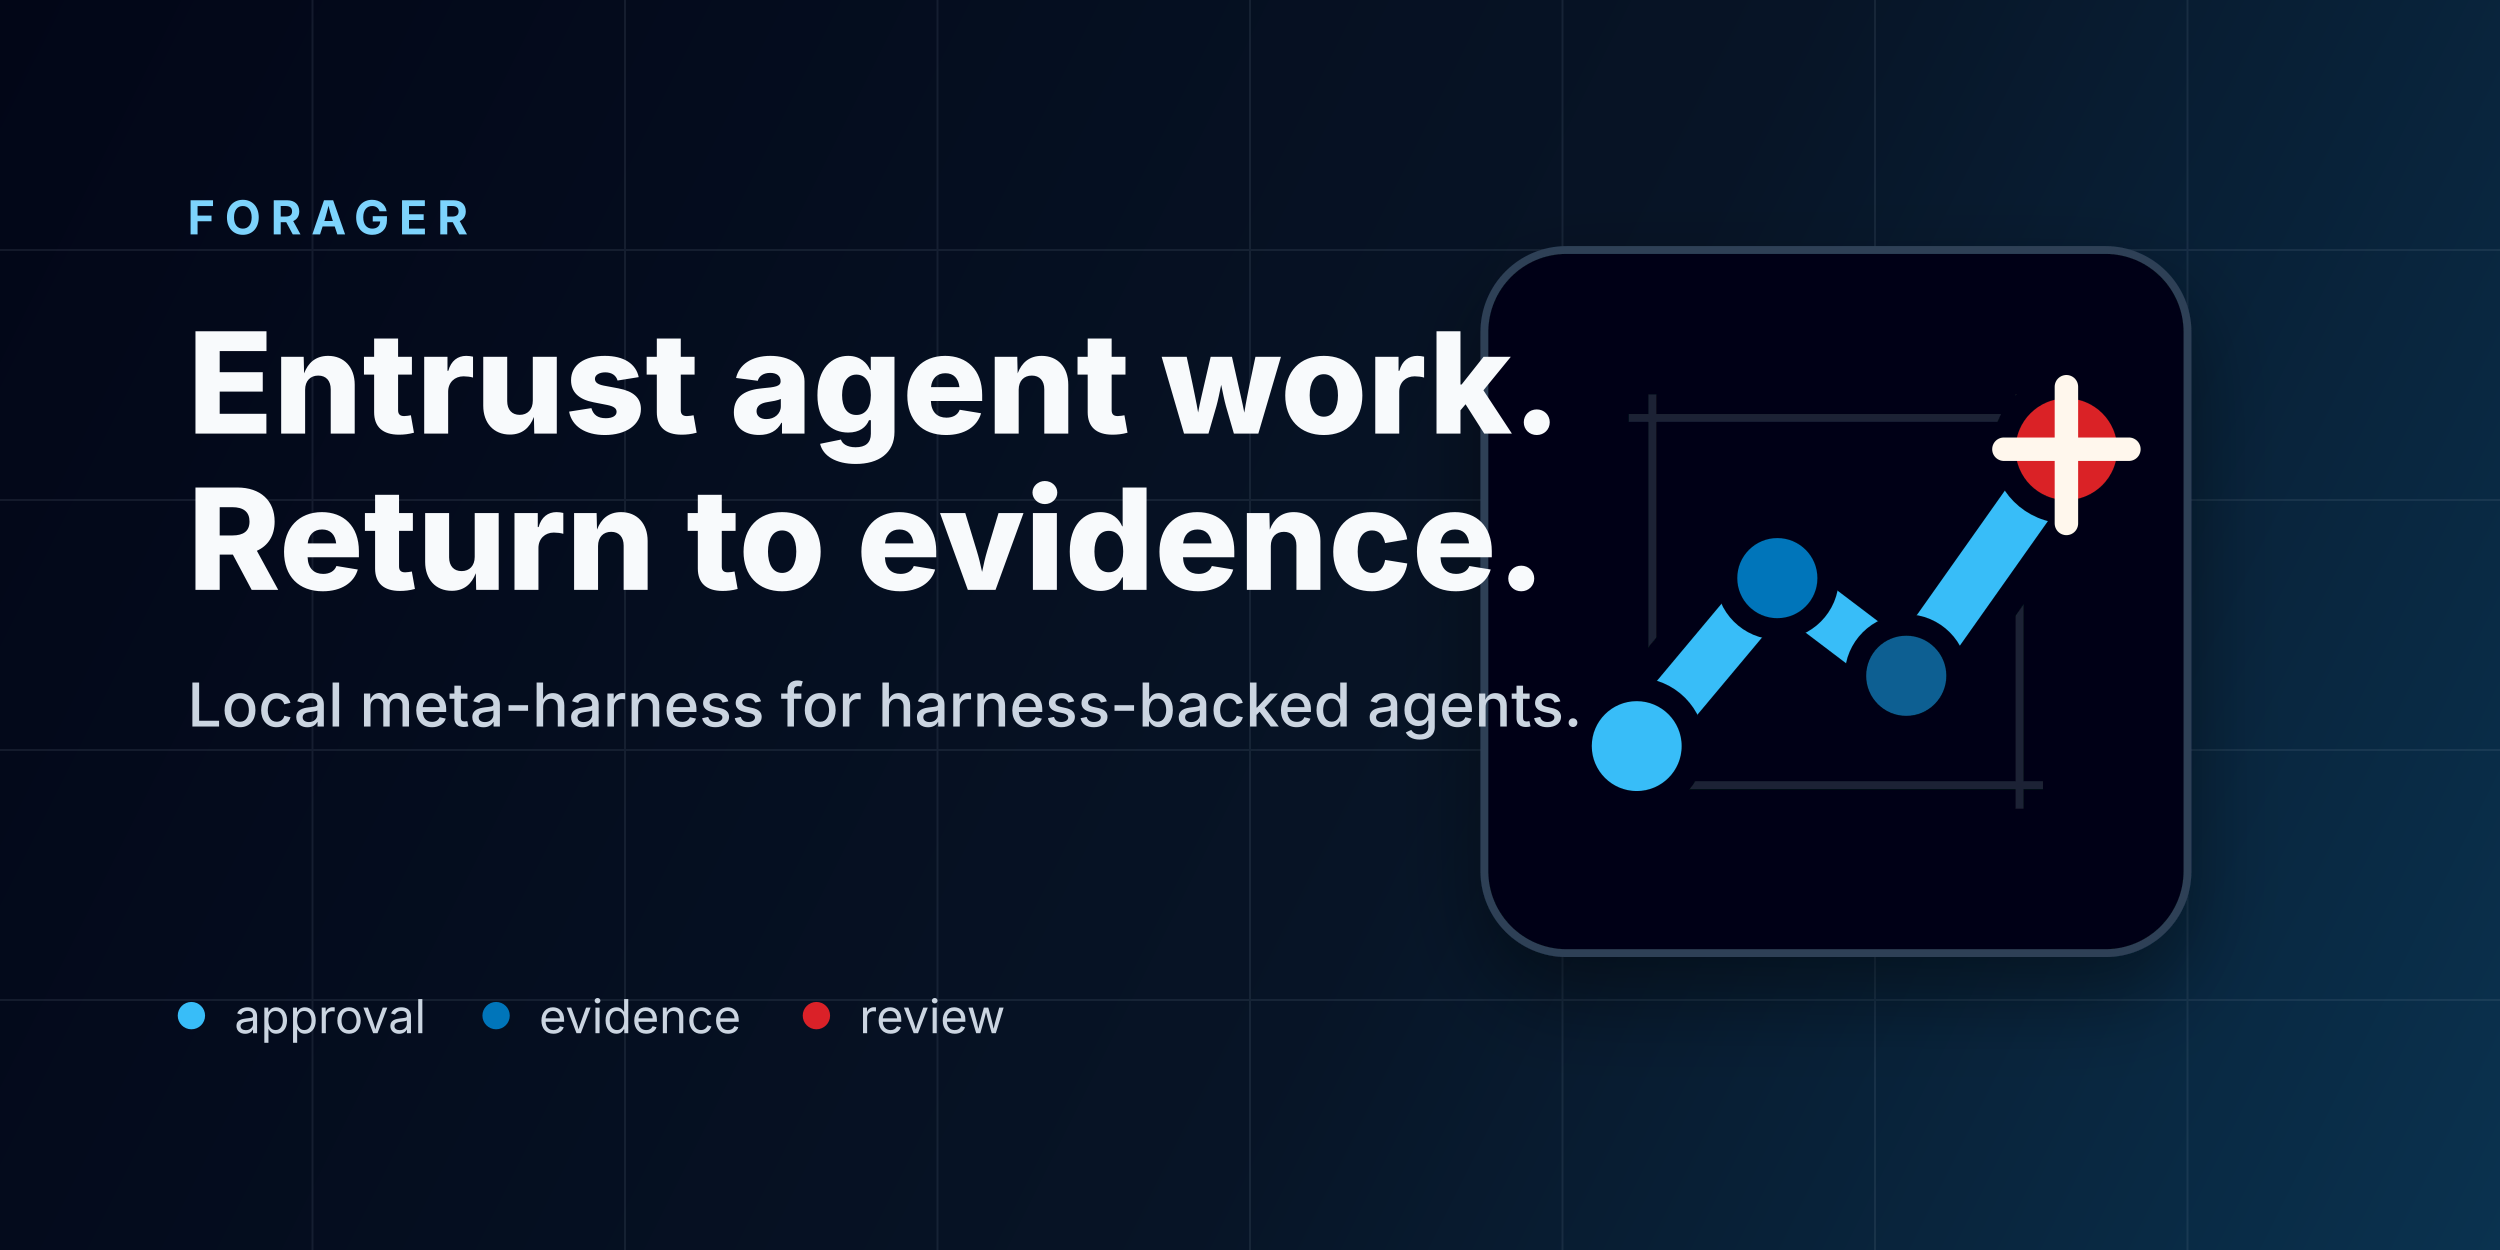
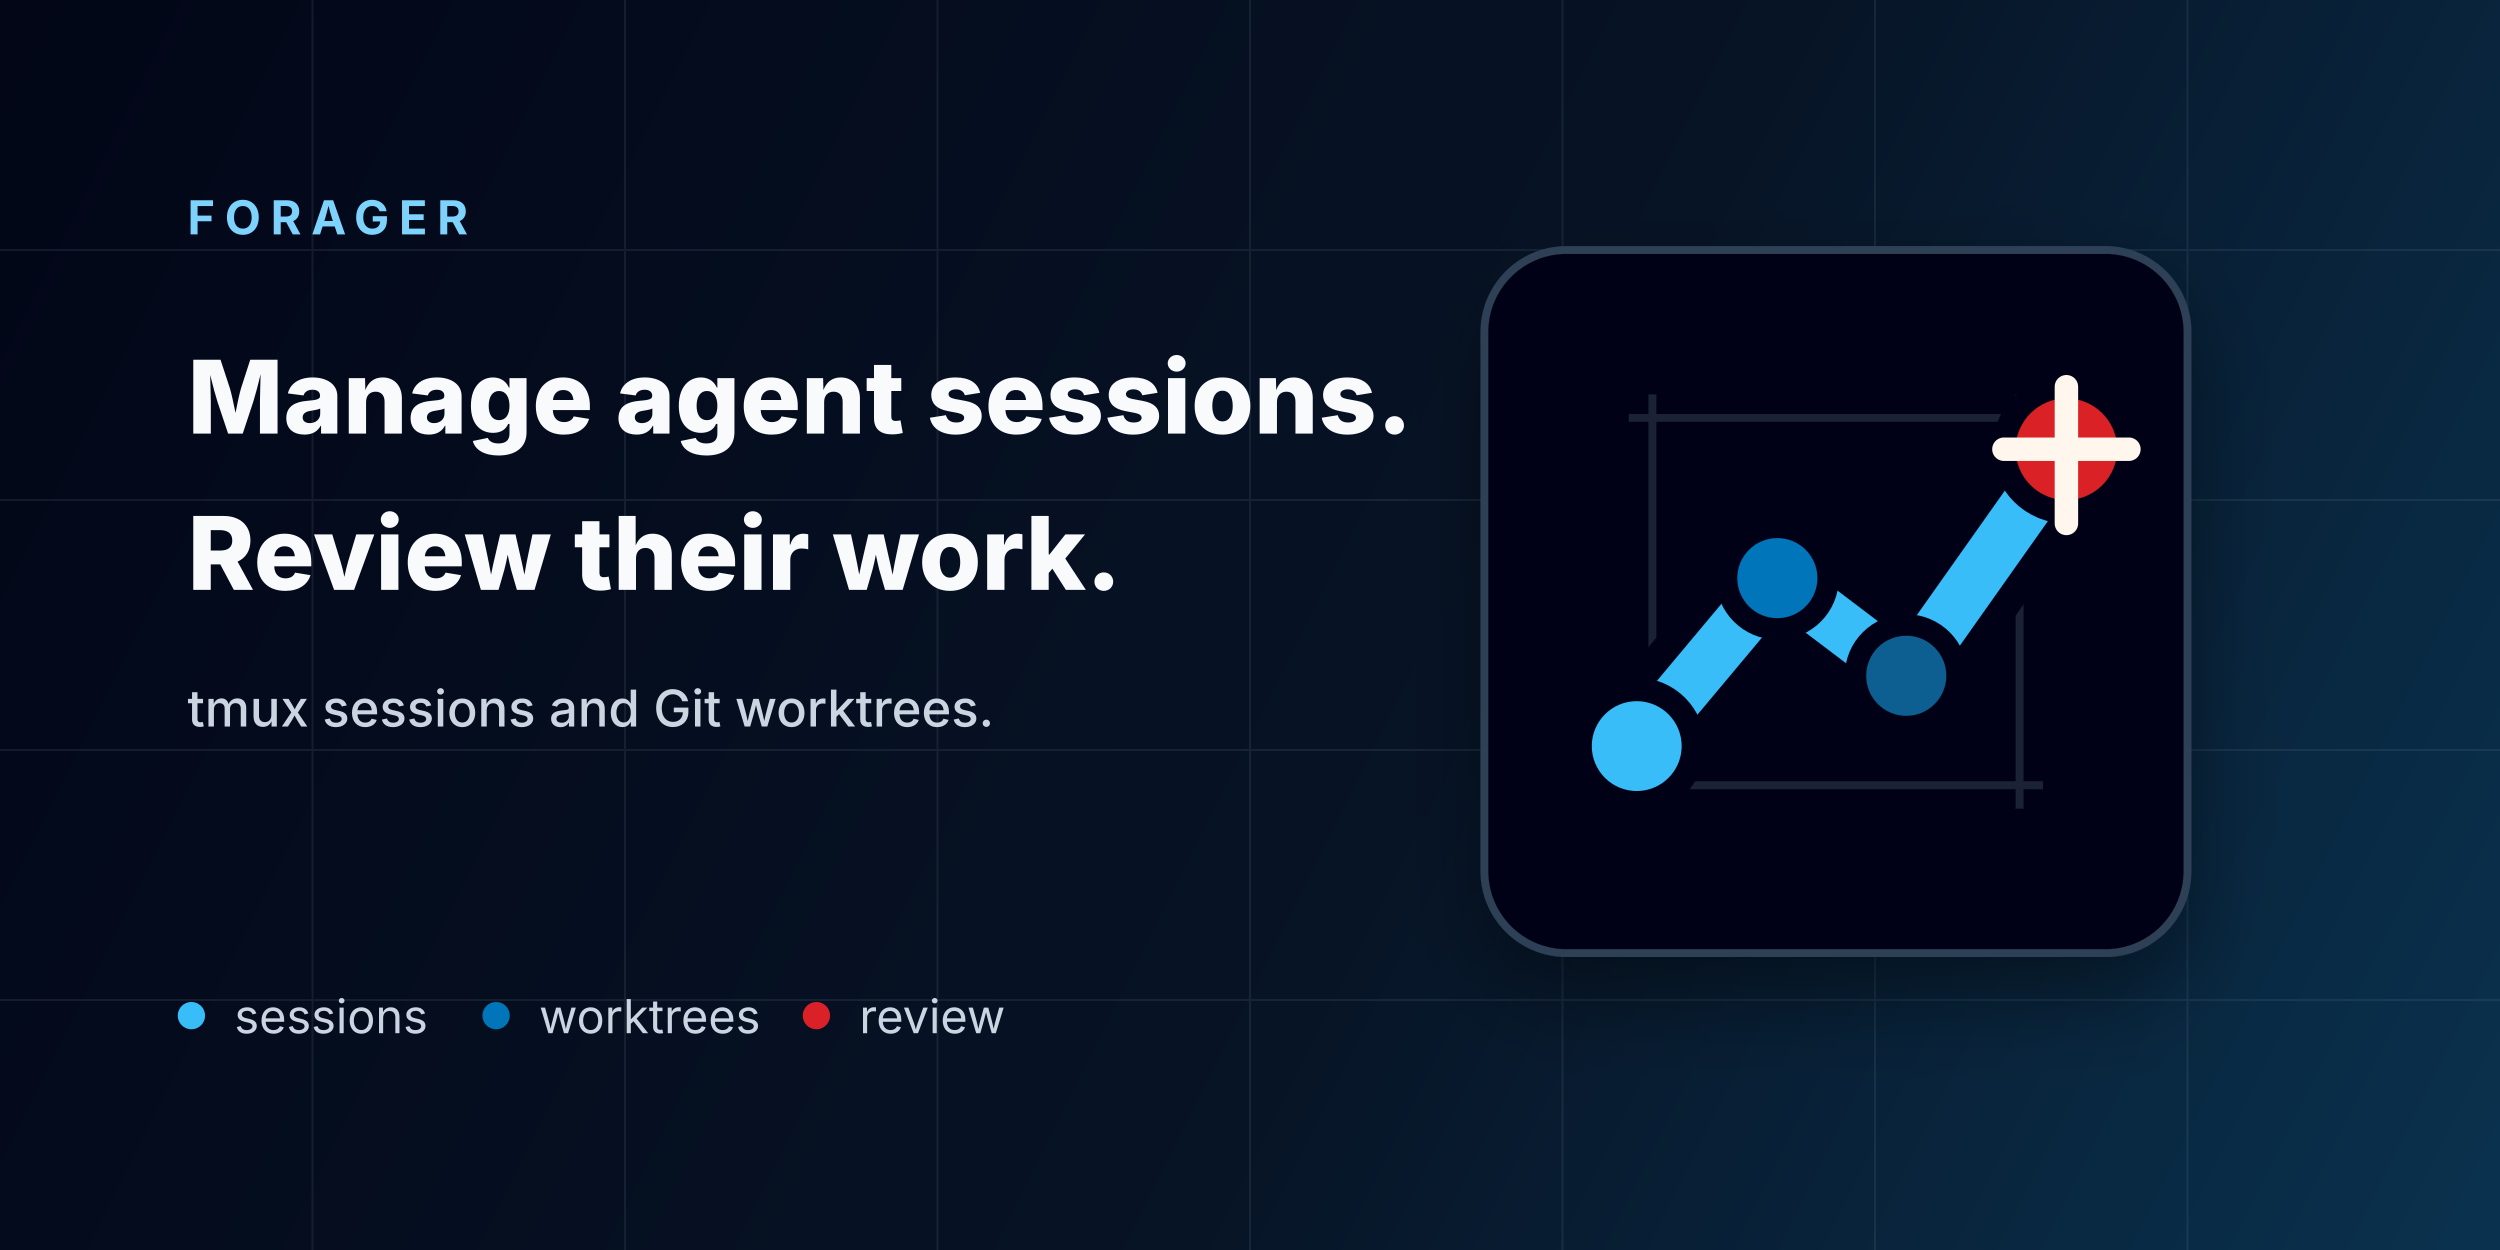
<svg xmlns="http://www.w3.org/2000/svg" viewBox="0 0 1280 640" role="img" aria-label="Forager social preview">
  <defs>
    <linearGradient id="bg" x1="0" y1="0" x2="1280" y2="640" gradientUnits="userSpaceOnUse">
      <stop offset="0" stop-color="#020617" />
      <stop offset="0.58" stop-color="#071426" />
      <stop offset="1" stop-color="#0a324f" />
    </linearGradient>
    <linearGradient id="trail" x1="760" y1="430" x2="1080" y2="180" gradientUnits="userSpaceOnUse">
      <stop offset="0" stop-color="#38bdf8" />
      <stop offset="0.62" stop-color="#0075ba" />
      <stop offset="1" stop-color="#da2128" />
    </linearGradient>
    <filter id="shadow" x="-20%" y="-20%" width="140%" height="140%">
      <feDropShadow dx="0" dy="20" stdDeviation="22" flood-color="#000000" flood-opacity="0.42" />
    </filter>
  </defs>
  <rect width="1280" height="640" fill="url(#bg)" />
  <g opacity="0.12" stroke="#94a3b8" stroke-width="1">
    <path d="M0 128h1280M0 256h1280M0 384h1280M0 512h1280" />
    <path d="M160 0v640M320 0v640M480 0v640M640 0v640M800 0v640M960 0v640M1120 0v640" />
  </g>
  <g transform="translate(760 128)" filter="url(#shadow)">
    <rect x="0" y="0" width="360" height="360" rx="42" fill="#020617" />
    <rect x="0" y="0" width="360" height="360" rx="42" fill="none" stroke="#2f4056" stroke-width="4" />
    <g opacity="0.18" stroke="#94a3b8" stroke-width="4">
      <path d="M74 86h212" />
      <path d="M74 274h212" />
      <path d="M86 74v212" />
      <path d="M274 74v212" />
    </g>
    <path d="M78 254l72-86 66 50 82-116" fill="none" stroke="#020617" stroke-width="56" stroke-linecap="round" stroke-linejoin="round" />
    <path d="M78 254l72-86 66 50 82-116" fill="none" stroke="url(#trail)" stroke-width="27" stroke-linecap="round" stroke-linejoin="round" />
    <circle cx="78" cy="254" r="29" fill="#38bdf8" stroke="#020617" stroke-width="12" />
    <circle cx="150" cy="168" r="26" fill="#0075ba" stroke="#020617" stroke-width="11" />
    <circle cx="216" cy="218" r="26" fill="#0a5f92" stroke="#020617" stroke-width="11" />
    <circle cx="298" cy="102" r="32" fill="#da2128" stroke="#020617" stroke-width="12" />
    <path d="M266 102h64M298 70v70" stroke="#fff7ed" stroke-width="12" stroke-linecap="round" />
  </g>
  <g transform="translate(96 120)">
    <text x="0" y="0" fill="#7dd3fc" font-family="Inter, ui-sans-serif, system-ui, sans-serif" font-size="24" font-weight="700" letter-spacing="5">FORAGER</text>
-     <text x="0" y="102" fill="#f8fafc" font-family="Inter, ui-sans-serif, system-ui, sans-serif" font-size="72" font-weight="800">Entrust agent work.</text>
-     <text x="0" y="182" fill="#f8fafc" font-family="Inter, ui-sans-serif, system-ui, sans-serif" font-size="72" font-weight="800">Return to evidence.</text>
-     <text x="0" y="252" fill="#cbd5e1" font-family="Inter, ui-sans-serif, system-ui, sans-serif" font-size="31" font-weight="500">Local meta-harness for harness-backed agents.</text>
+     <text x="0" y="102" fill="#f8fafc" font-family="Inter, ui-sans-serif, system-ui, sans-serif" font-size="52" font-weight="800">Manage agent sessions.</text>
+     <text x="0" y="182" fill="#f8fafc" font-family="Inter, ui-sans-serif, system-ui, sans-serif" font-size="52" font-weight="800">Review their work.</text>
+     <text x="0" y="252" fill="#cbd5e1" font-family="Inter, ui-sans-serif, system-ui, sans-serif" font-size="26" font-weight="500">tmux sessions and Git worktrees.</text>
  </g>
  <g transform="translate(98 520)">
    <circle cx="0" cy="0" r="7" fill="#38bdf8" />
-     <text x="22" y="9" fill="#cbd5e1" font-family="Inter, ui-sans-serif, system-ui, sans-serif" font-size="24">approval</text>
+     <text x="22" y="9" fill="#cbd5e1" font-family="Inter, ui-sans-serif, system-ui, sans-serif" font-size="24">sessions</text>
    <circle cx="156" cy="0" r="7" fill="#0075ba" />
-     <text x="178" y="9" fill="#cbd5e1" font-family="Inter, ui-sans-serif, system-ui, sans-serif" font-size="24">evidence</text>
+     <text x="178" y="9" fill="#cbd5e1" font-family="Inter, ui-sans-serif, system-ui, sans-serif" font-size="24">worktrees</text>
    <circle cx="320" cy="0" r="7" fill="#da2128" />
    <text x="342" y="9" fill="#cbd5e1" font-family="Inter, ui-sans-serif, system-ui, sans-serif" font-size="24">review</text>
  </g>
</svg>
